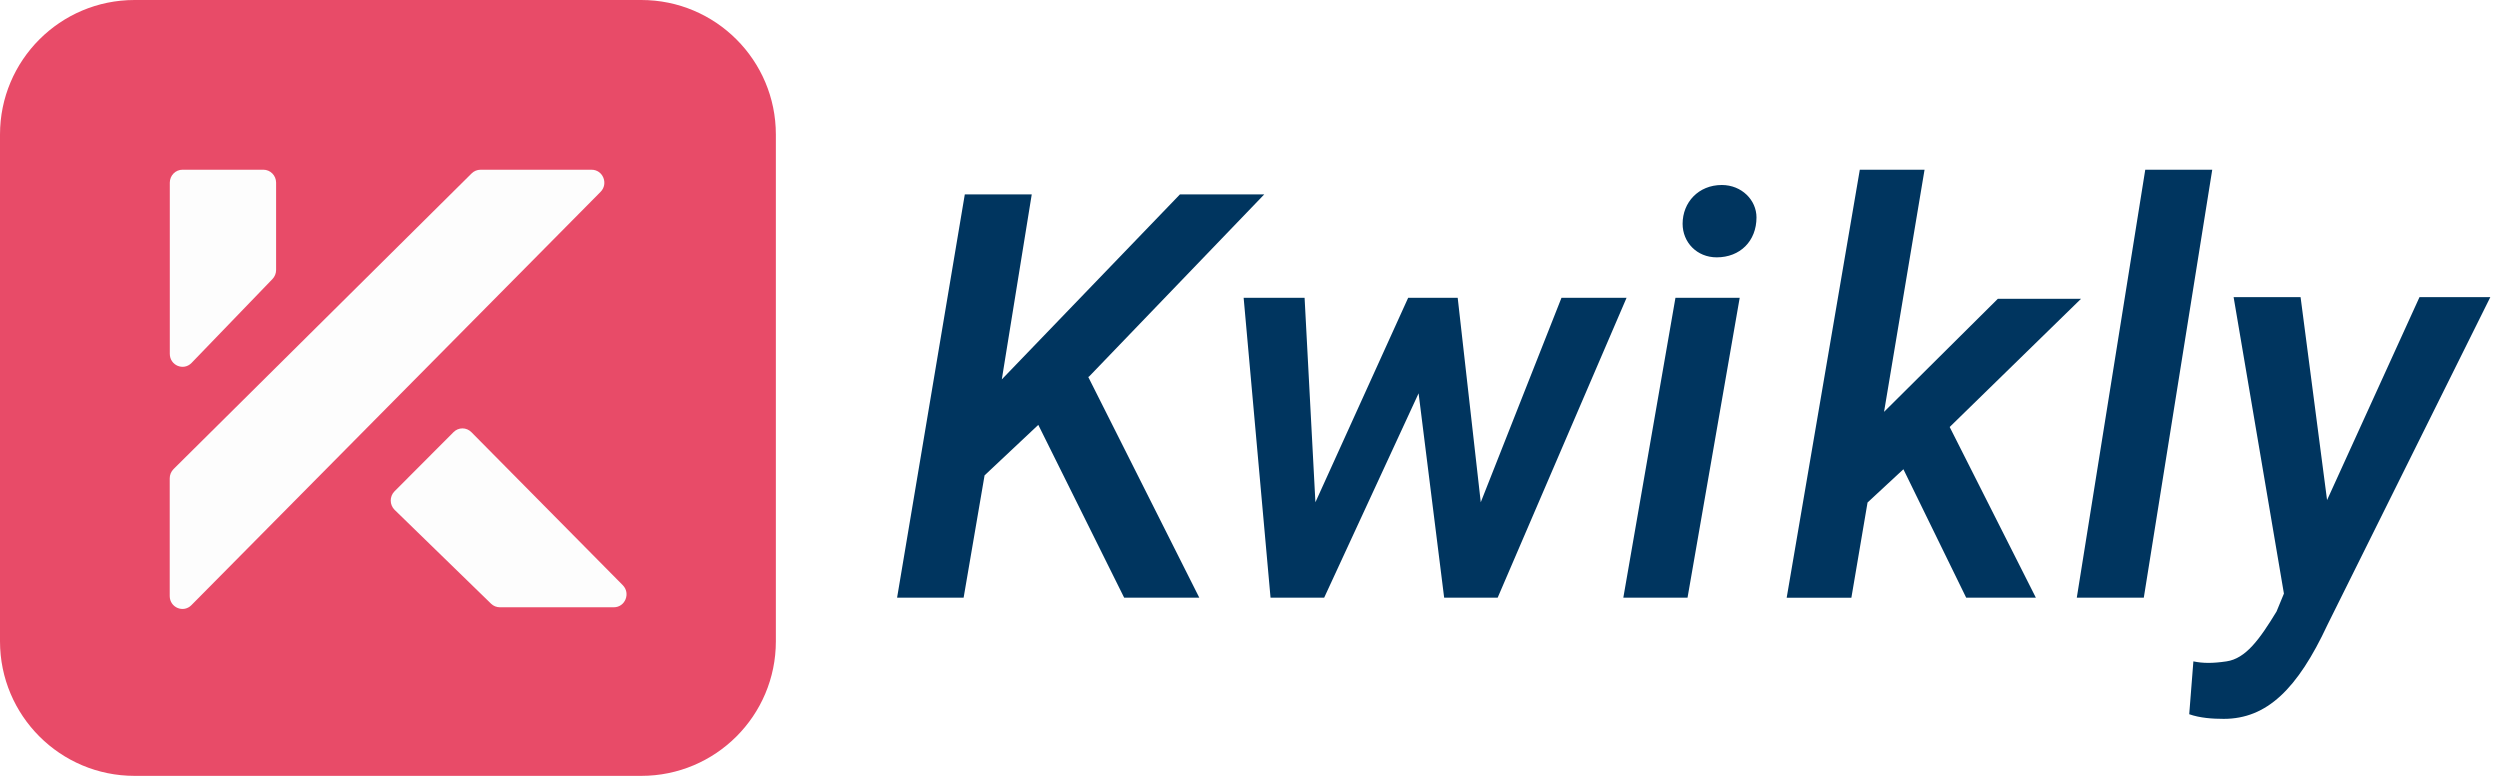
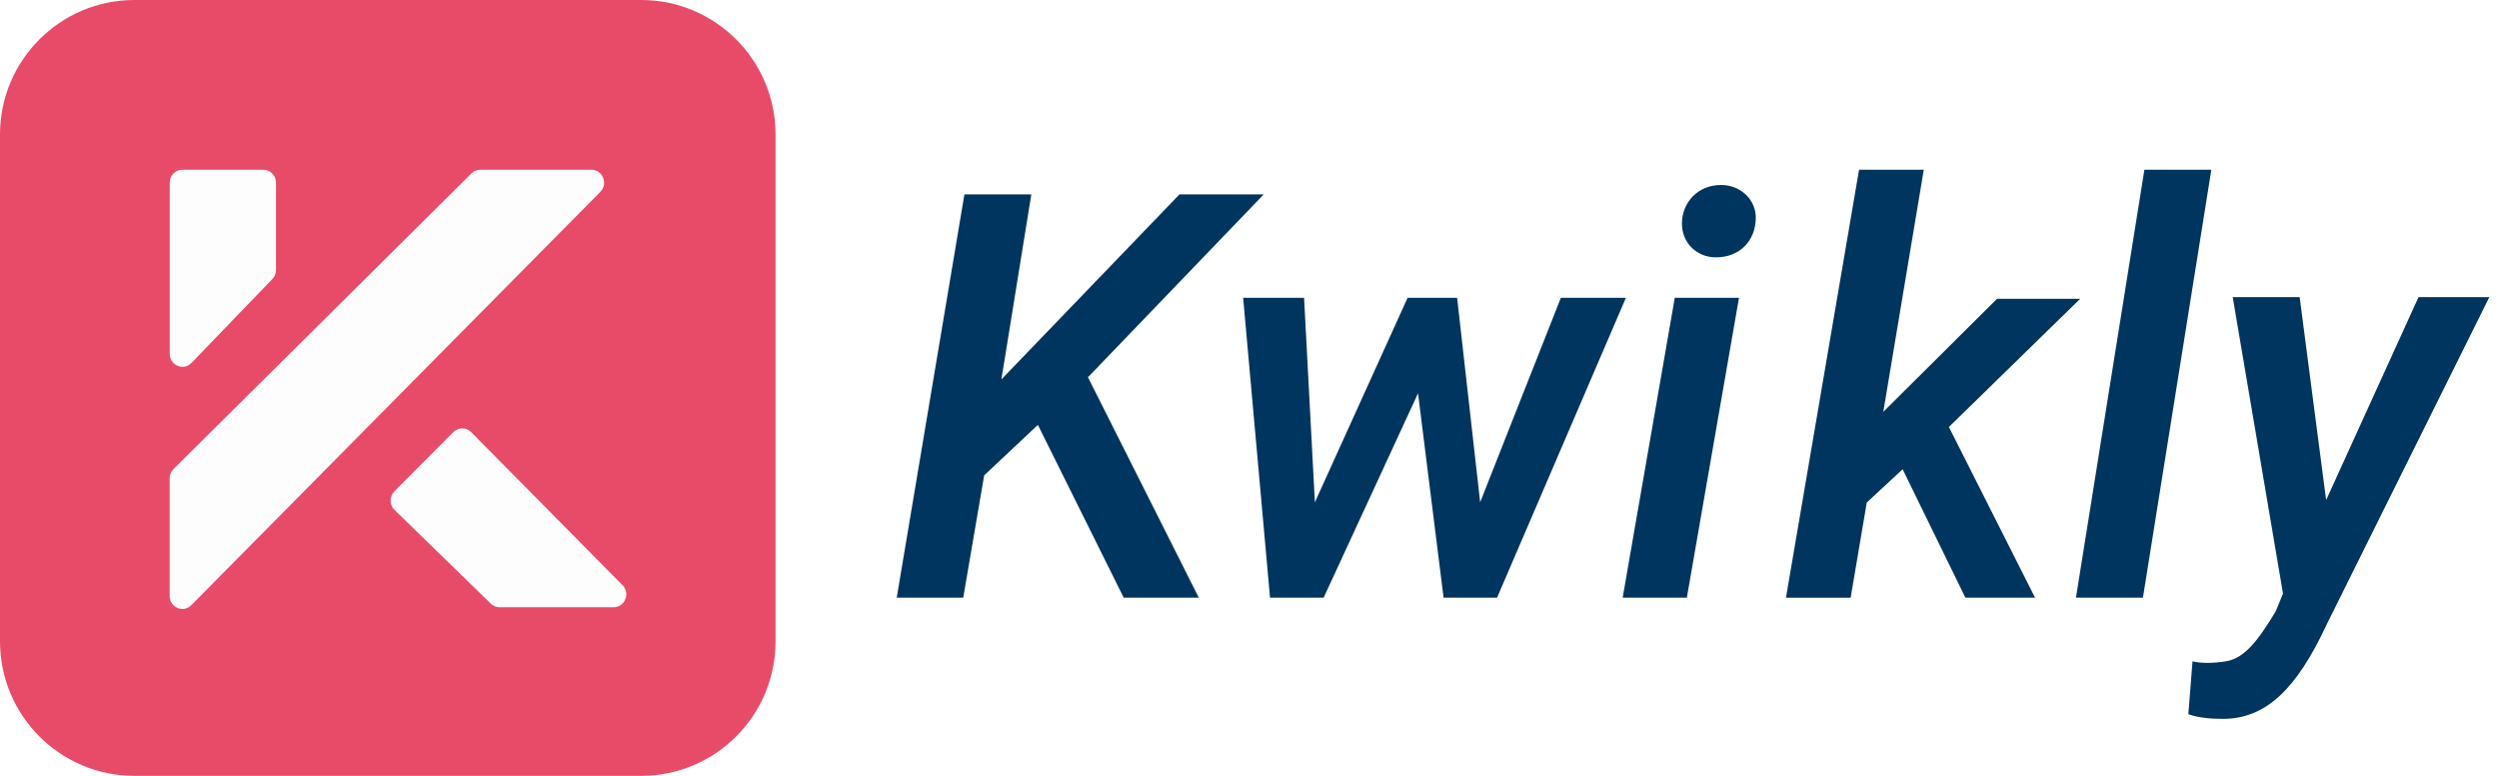
- <svg xmlns="http://www.w3.org/2000/svg" width="116" height="36" viewBox="0 0 116 36" fill="none">
+ <svg xmlns="http://www.w3.org/2000/svg" width="580" height="180" viewBox="0 0 116 36" fill="none">
  <path d="M29.756 0H6.244C2.795 0 0 2.795 0 6.244V29.756C0 33.205 2.795 36 6.244 36H29.756C33.205 36 36 33.205 36 29.756V6.244C36 2.795 33.205 0 29.756 0Z" fill="#E84B68" />
  <path d="M8.053 21.765L21.883 8.047C21.993 7.938 22.14 7.876 22.294 7.876H27.452C27.978 7.876 28.24 8.526 27.867 8.902L8.879 28.081C8.508 28.456 7.875 28.188 7.875 27.656V22.197C7.875 22.034 7.938 21.88 8.053 21.766V21.765Z" fill="#FDFDFD" />
  <path d="M8.467 7.875H12.221C12.546 7.875 12.811 8.143 12.811 8.475V12.527C12.811 12.685 12.75 12.836 12.642 12.948L8.888 16.84C8.518 17.223 7.879 16.956 7.879 16.419V8.475C7.879 8.144 8.142 7.875 8.468 7.875H8.467Z" fill="#FDFDFD" />
  <path d="M23.192 28.177H28.482C29.008 28.177 29.269 27.53 28.896 27.152L21.871 20.051C21.642 19.819 21.273 19.819 21.044 20.051L18.305 22.798C18.069 23.036 18.072 23.425 18.312 23.659L22.786 28.012C22.895 28.119 23.041 28.177 23.192 28.177Z" fill="#FDFDFD" />
  <path d="M78.073 10.383C78.073 9.389 78.811 8.584 79.892 8.584C80.814 8.584 81.501 9.283 81.501 10.088C81.501 11.19 80.736 11.941 79.655 11.941C78.733 11.941 78.073 11.242 78.073 10.384V10.383Z" fill="#00355F" />
  <path d="M50.495 17.491L55.647 27.732H52.161L48.177 19.714L45.684 22.057L44.712 27.732H41.625L44.767 9.019H47.873L46.484 17.604L54.75 9.019H58.662L50.54 17.465L50.497 17.492H50.495V17.491Z" fill="#00355F" />
  <path d="M75.473 13.817L69.491 27.733H67.009L65.823 18.25L61.441 27.733H58.953L57.705 13.817H60.533L61.035 23.305L65.339 13.817H67.637L68.707 23.305L72.453 13.817H75.475H75.473Z" fill="#00355F" />
  <path d="M77.741 13.817H80.722L78.301 27.733H75.322L77.741 13.817Z" fill="#00355F" />
  <path d="M90.465 19.812L94.464 27.732H91.231L88.318 21.773L86.654 23.316L85.904 27.734H82.902L86.295 7.876H89.299L87.42 19.11L92.701 13.863H96.561L90.463 19.815V19.812H90.465Z" fill="#00355F" />
  <path d="M99.54 7.875H102.648L99.472 27.733H96.363L99.54 7.875Z" fill="#00355F" />
  <path d="M112.264 13.788L107.976 23.204L106.747 13.788H103.64L105.974 27.543L105.632 28.373C104.84 29.676 104.2 30.558 103.308 30.688C102.648 30.785 102.213 30.778 101.773 30.688L101.58 33.14C102.077 33.316 102.663 33.355 103.182 33.355C105.179 33.355 106.604 31.973 107.995 28.989L115.551 13.787H112.264V13.788Z" fill="#00355F" />
</svg>
